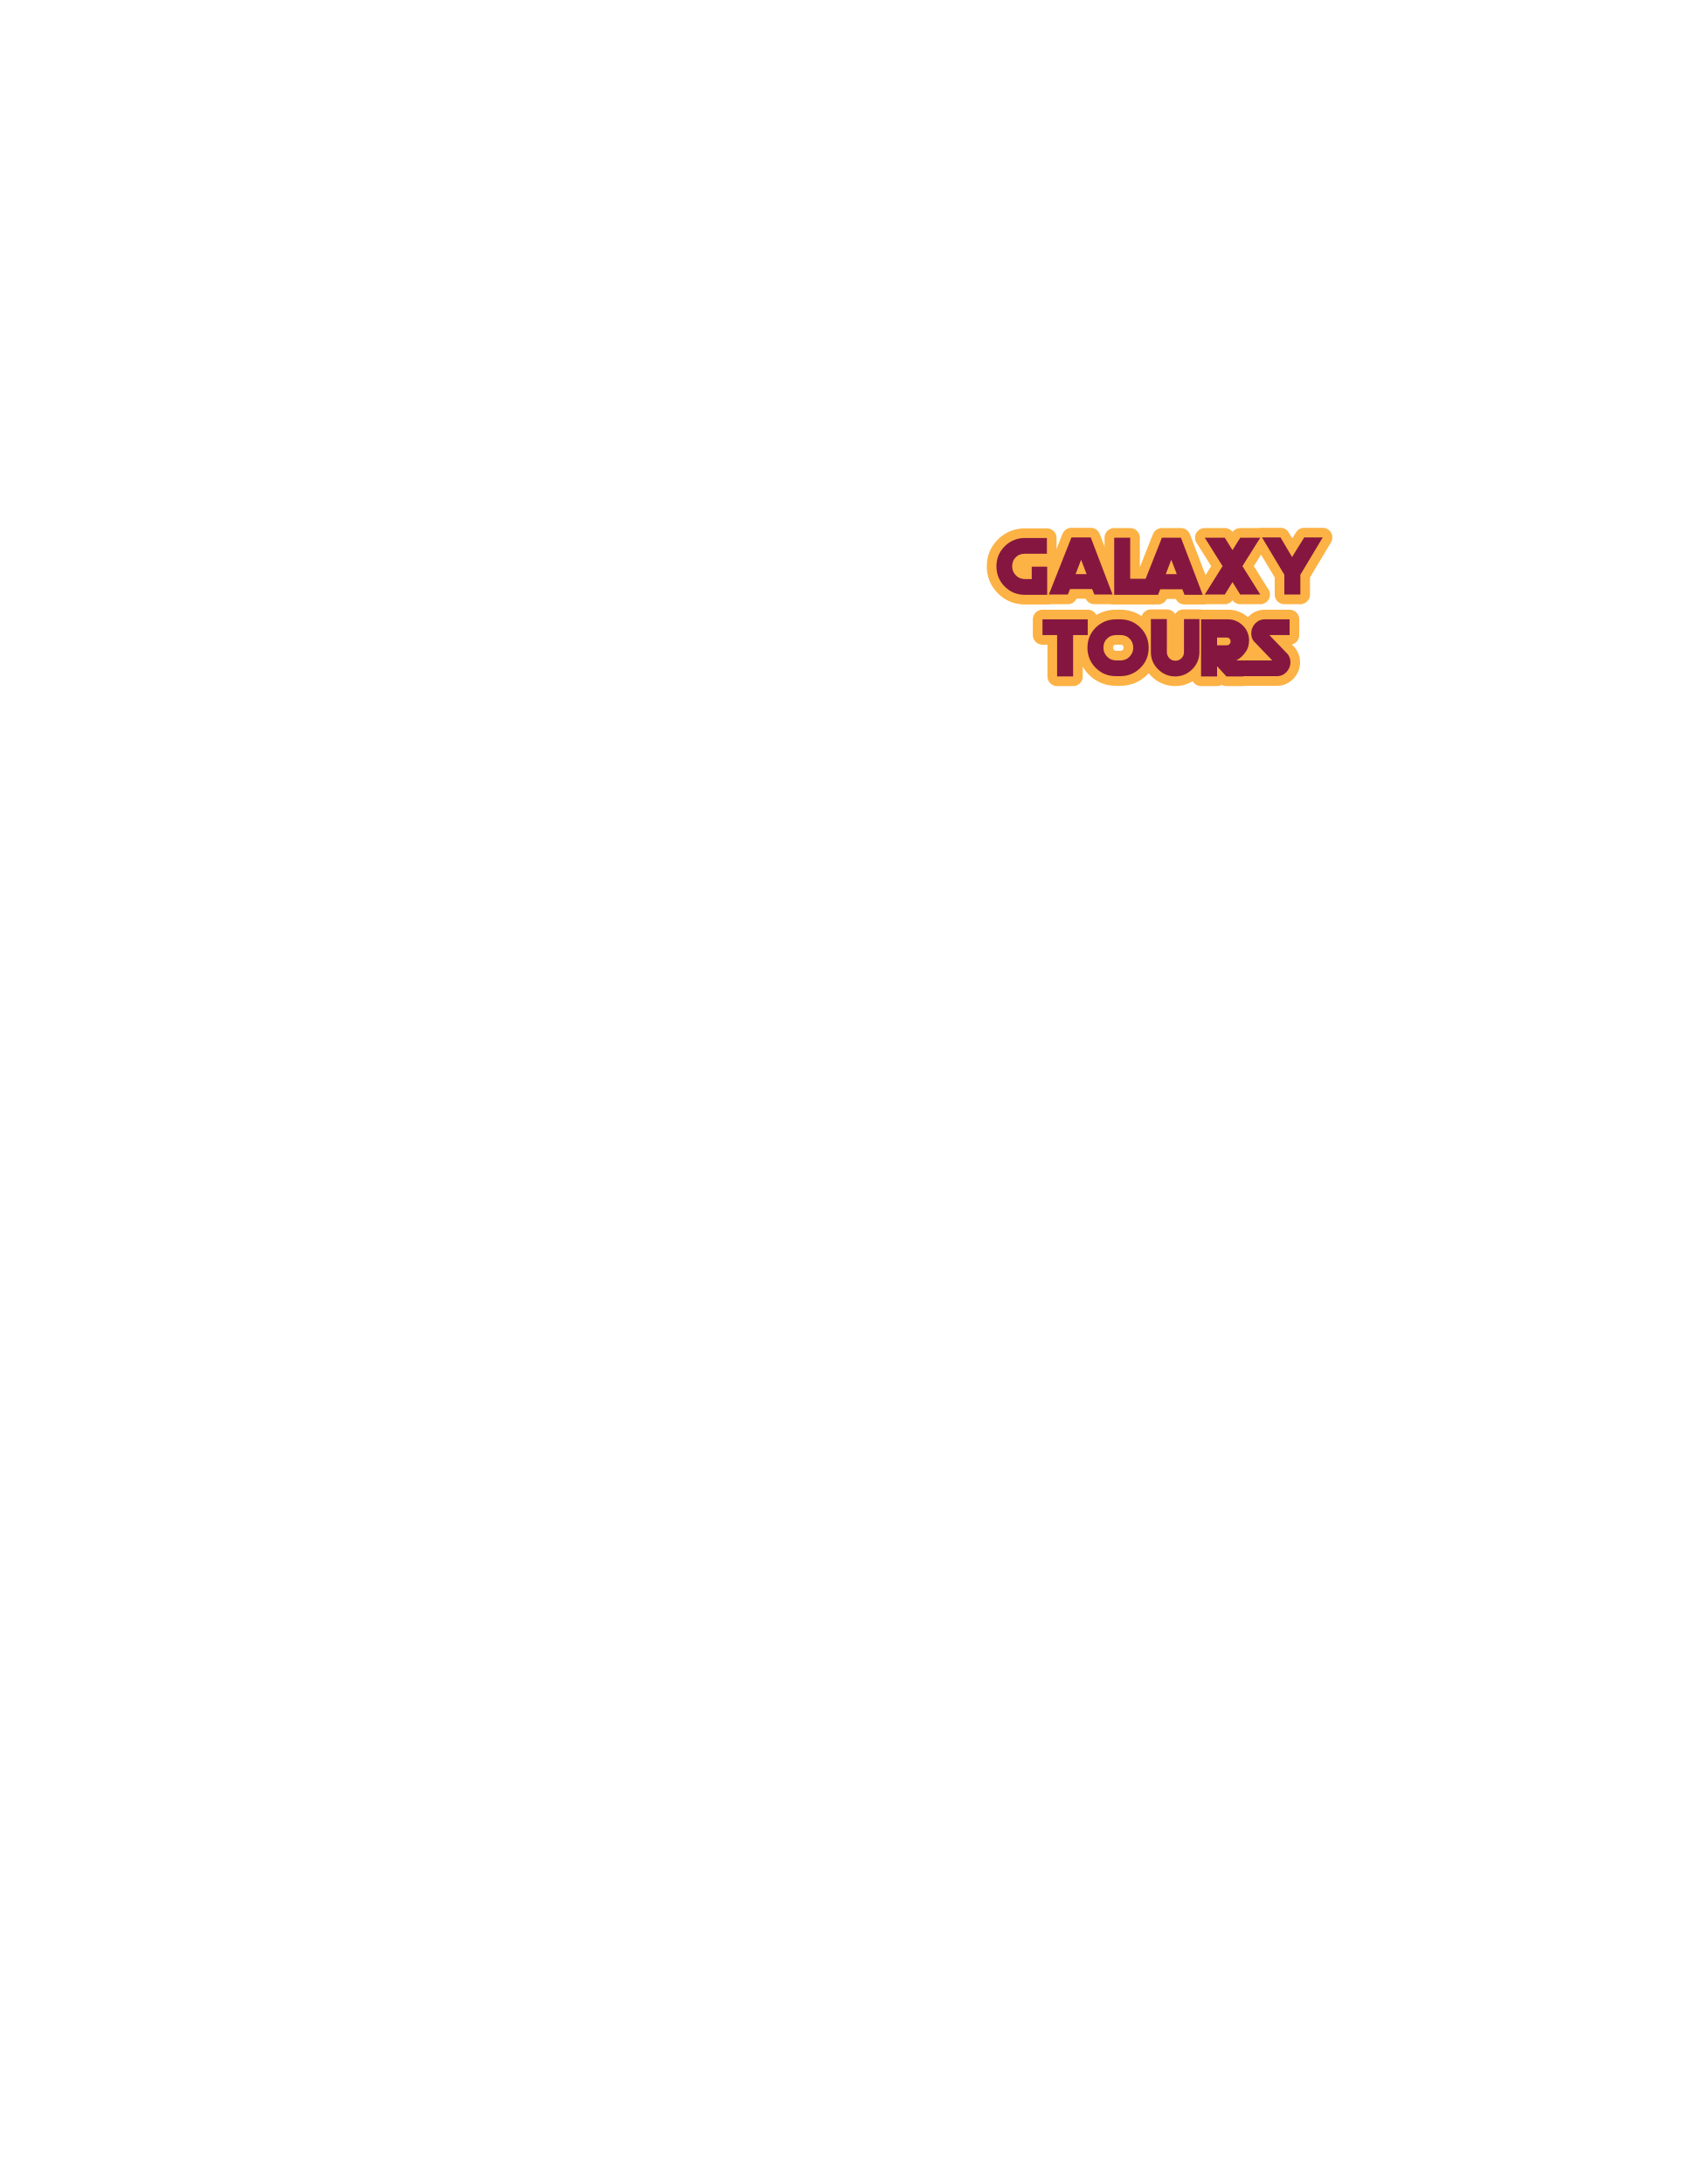
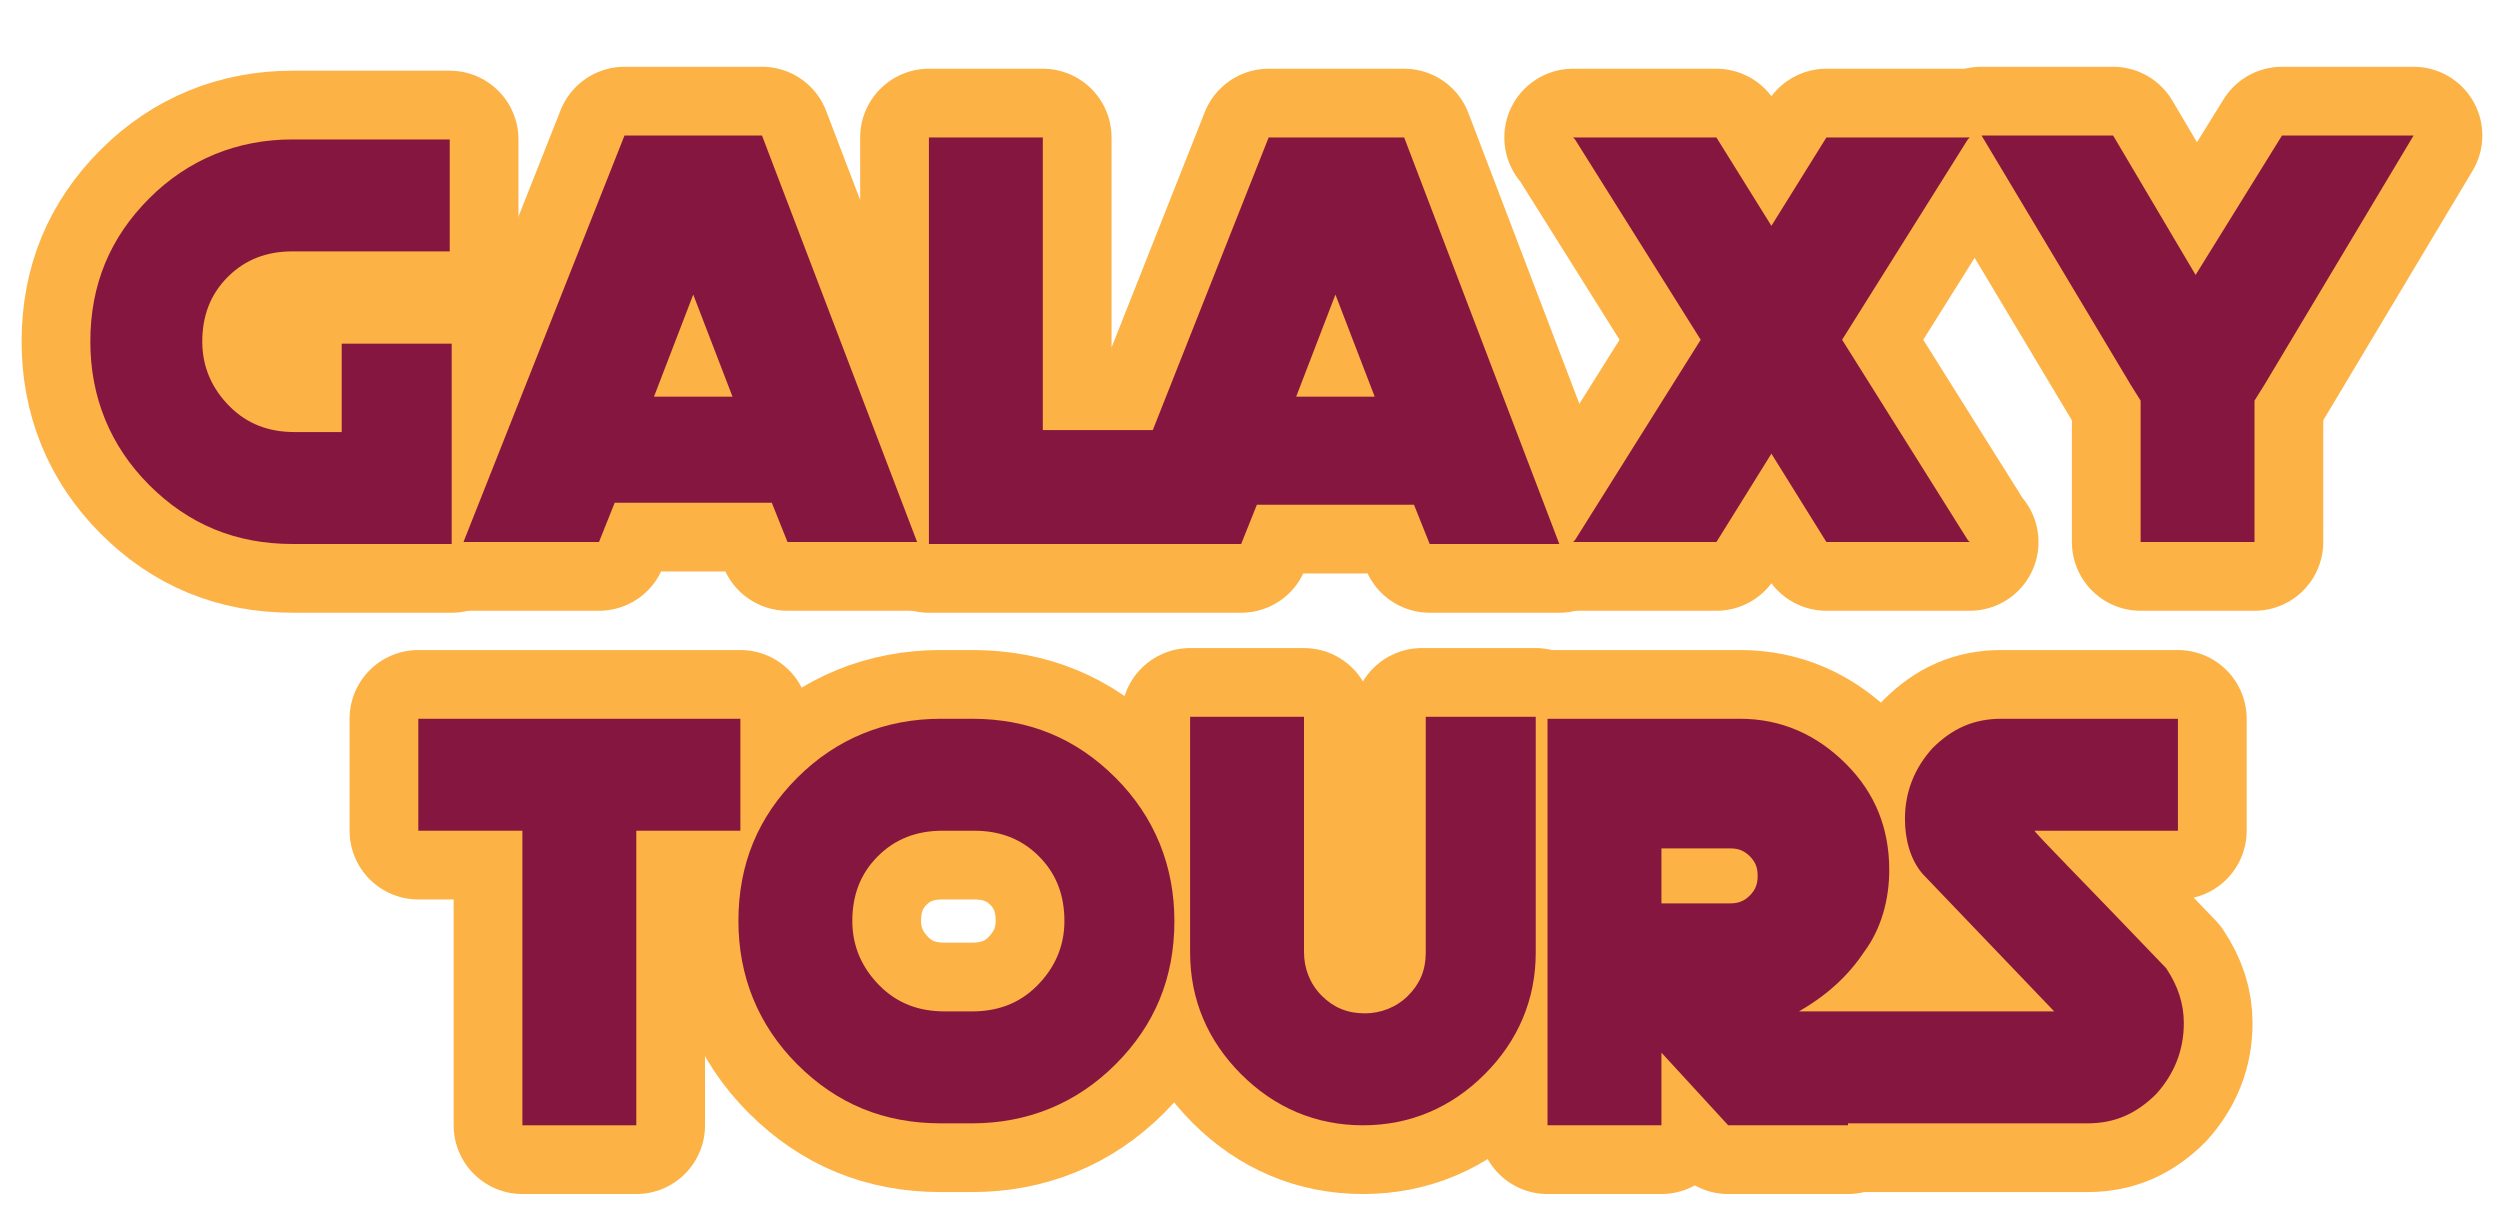
- <svg xmlns="http://www.w3.org/2000/svg" version="1.1" id="Layer_1" x="0px" y="0px" viewBox="0 0 612 792" style="enable-background:new 0 0 612 792;" xml:space="preserve">
+ <svg xmlns="http://www.w3.org/2000/svg" version="1.1" id="Layer_1" x="0px" y="0px" viewBox="0 0 127.3 61.8" style="enable-background:new 0 0 127.3 61.8;" xml:space="preserve">
  <style type="text/css">
	.st0{fill:#851640;stroke:#FCB245;stroke-width:7;stroke-linecap:round;stroke-linejoin:round;stroke-miterlimit:10;}
	.st1{fill:#851640;}
</style>
  <g>
    <g>
-       <path class="st0" d="M373.9,205.5h5.8v10.2h-8.1c-2.9,0-5.3-1-7.3-3c-2-2-3-4.5-3-7.3c0-2.9,1-5.3,3-7.3c2-2,4.5-3,7.3-3h8v5.7h-8    c-1.3,0-2.4,0.4-3.3,1.3c-0.9,0.9-1.3,2-1.3,3.3c0,1.3,0.5,2.4,1.4,3.3c0.9,0.9,2,1.3,3.3,1.3h2.4V205.5z" />
-       <path class="st0" d="M395.5,194.9l7.9,20.7h-6.6l-0.8-2h-8l-0.8,2h-6.9l8.2-20.7H395.5z M394,208.2l-2-5.2l-2,5.2H394z" />
-       <path class="st0" d="M415.4,209.9l5.9-14.9h6.9l7.9,20.7h-6.6l-0.8-2h-8l-0.8,2h-15.9v-20.7h5.8v14.9H415.4z M426.7,208.2l-2-5.2    l-2,5.2H426.7z" />
-       <path class="st0" d="M456.9,195.1l-6.4,10.2l6.4,10.2l0.1,0.1h-7.3l-2.8-4.5l-2.8,4.5h-7.3l0.1-0.1l6.4-10.2l-6.4-10.2l-0.1-0.1    h7.3l2.8,4.5l2.8-4.5h7.3L456.9,195.1z" />
-       <path class="st0" d="M472.9,194.9h6.7l-7.6,12.7l-0.5,0.8v7.2h-5.8v-7.2l-0.5-0.8l-7.6-12.7h6.7l4.2,7.1L472.9,194.9z" />
+       <path class="st0" d="M17.2,17.5H23v10.2h-8.1c-2.9,0-5.3-1-7.3-3s-3-4.5-3-7.3c0-2.9,1-5.3,3-7.3s4.5-3,7.3-3h8v5.7h-8    c-1.3,0-2.4,0.4-3.3,1.3c-0.9,0.9-1.3,2-1.3,3.3s0.5,2.4,1.4,3.3c0.9,0.9,2,1.3,3.3,1.3h2.4v-4.5H17.2z" />
+       <path class="st0" d="M38.8,6.9l7.9,20.7h-6.6l-0.8-2h-8l-0.8,2h-6.9l8.2-20.7H38.8z M37.3,20.2l-2-5.2l-2,5.2H37.3z" />
+       <path class="st0" d="M58.7,21.9L64.6,7h6.9l7.9,20.7h-6.6l-0.8-2h-8l-0.8,2H47.3V7h5.8v14.9H58.7z M70,20.2L68,15l-2,5.2H70z" />
+       <path class="st0" d="M100.2,7.1l-6.4,10.2l6.4,10.2l0.1,0.1H93l-2.8-4.5l-2.8,4.5h-7.3l0.1-0.1l6.4-10.2L80.2,7.1L80.1,7h7.3    l2.8,4.5L93,7h7.3L100.2,7.1z" />
+       <path class="st0" d="M116.2,6.9h6.7l-7.6,12.7l-0.5,0.8v7.2H109v-7.2l-0.5-0.8l-7.6-12.7h6.7l4.2,7.1L116.2,6.9z" />
    </g>
    <g>
-       <path class="st1" d="M373.9,205.5h5.8v10.2h-8.1c-2.9,0-5.3-1-7.3-3c-2-2-3-4.5-3-7.3c0-2.9,1-5.3,3-7.3c2-2,4.5-3,7.3-3h8v5.7h-8    c-1.3,0-2.4,0.4-3.3,1.3c-0.9,0.9-1.3,2-1.3,3.3c0,1.3,0.5,2.4,1.4,3.3c0.9,0.9,2,1.3,3.3,1.3h2.4V205.5z" />
-       <path class="st1" d="M395.5,194.9l7.9,20.7h-6.6l-0.8-2h-8l-0.8,2h-6.9l8.2-20.7H395.5z M394,208.2l-2-5.2l-2,5.2H394z" />
-       <path class="st1" d="M415.4,209.9l5.9-14.9h6.9l7.9,20.7h-6.6l-0.8-2h-8l-0.8,2h-15.9v-20.7h5.8v14.9H415.4z M426.7,208.2l-2-5.2    l-2,5.2H426.7z" />
-       <path class="st1" d="M456.9,195.1l-6.4,10.2l6.4,10.2l0.1,0.1h-7.3l-2.8-4.5l-2.8,4.5h-7.3l0.1-0.1l6.4-10.2l-6.4-10.2l-0.1-0.1    h7.3l2.8,4.5l2.8-4.5h7.3L456.9,195.1z" />
-       <path class="st1" d="M472.9,194.9h6.7l-7.6,12.7l-0.5,0.8v7.2h-5.8v-7.2l-0.5-0.8l-7.6-12.7h6.7l4.2,7.1L472.9,194.9z" />
+       <path class="st1" d="M17.2,17.5H23v10.2h-8.1c-2.9,0-5.3-1-7.3-3s-3-4.5-3-7.3c0-2.9,1-5.3,3-7.3s4.5-3,7.3-3h8v5.7h-8    c-1.3,0-2.4,0.4-3.3,1.3c-0.9,0.9-1.3,2-1.3,3.3s0.5,2.4,1.4,3.3c0.9,0.9,2,1.3,3.3,1.3h2.4v-4.5H17.2z" />
+       <path class="st1" d="M38.8,6.9l7.9,20.7h-6.6l-0.8-2h-8l-0.8,2h-6.9l8.2-20.7H38.8z M37.3,20.2l-2-5.2l-2,5.2H37.3z" />
+       <path class="st1" d="M58.7,21.9L64.6,7h6.9l7.9,20.7h-6.6l-0.8-2h-8l-0.8,2H47.3V7h5.8v14.9H58.7z M70,20.2L68,15l-2,5.2H70z" />
+       <path class="st1" d="M100.2,7.1l-6.4,10.2l6.4,10.2l0.1,0.1H93l-2.8-4.5l-2.8,4.5h-7.3l0.1-0.1l6.4-10.2L80.2,7.1L80.1,7h7.3    l2.8,4.5L93,7h7.3L100.2,7.1z" />
+       <path class="st1" d="M116.2,6.9h6.7l-7.6,12.7l-0.5,0.8v7.2H109v-7.2l-0.5-0.8l-7.6-12.7h6.7l4.2,7.1L116.2,6.9z" />
    </g>
  </g>
  <g>
    <g>
-       <path class="st0" d="M394.4,224.6v5.7h-5.3v15h-5.8v-15H378v-5.7H394.4z" />
-       <path class="st0" d="M406.2,224.6c2.9,0,5.3,1,7.3,3c2,2,3,4.5,3,7.3c0,2.9-1,5.3-3,7.3c-2,2-4.5,3-7.3,3h-1.6c-2.9,0-5.3-1-7.3-3    c-2-2-3-4.5-3-7.3c0-2.9,1-5.3,3-7.3c2-2,4.5-3,7.3-3H406.2z M406.2,239.5c1.3,0,2.4-0.4,3.3-1.3c0.9-0.9,1.4-2,1.4-3.3    c0-1.3-0.4-2.4-1.3-3.3c-0.9-0.9-2-1.3-3.3-1.3h-1.6c-1.3,0-2.4,0.4-3.3,1.3c-0.9,0.9-1.3,2-1.3,3.3c0,1.3,0.5,2.4,1.4,3.3    c0.9,0.9,2,1.3,3.3,1.3H406.2z" />
-       <path class="st0" d="M429.1,224.5h5.8v12c0,2.4-0.9,4.5-2.6,6.2c-1.7,1.7-3.8,2.6-6.2,2.6s-4.5-0.9-6.2-2.6    c-1.7-1.7-2.6-3.8-2.6-6.2v-12h5.8v12c0,0.8,0.3,1.6,0.9,2.2c0.6,0.6,1.3,0.9,2.2,0.9c0.8,0,1.6-0.3,2.2-0.9    c0.6-0.6,0.9-1.3,0.9-2.2V224.5z" />
-       <path class="st0" d="M450.8,245.3h-6.1l-3.4-3.7v3.7h-5.8v-20.7h9.8c2.1,0,3.9,0.8,5.4,2.3c1.5,1.5,2.2,3.3,2.2,5.4    c0,1.5-0.4,3-1.3,4.2c-0.8,1.2-1.9,2.2-3.3,3c0.7,0,1.5,0,2.4,0h10.6l-6.7-7c-0.6-0.7-0.9-1.7-0.9-2.8c0-1.4,0.5-2.6,1.4-3.6    c1-1,2.1-1.5,3.5-1.5h9v5.7h-7.3c0,0.1,2.3,2.4,6.7,7c0.6,0.9,0.9,1.8,0.9,2.8c0,1.4-0.5,2.6-1.4,3.6c-1,1-2.1,1.5-3.5,1.5H450.8z     M444.8,234c0.4,0,0.7-0.1,1-0.4c0.3-0.3,0.4-0.6,0.4-1s-0.1-0.7-0.4-1c-0.3-0.3-0.6-0.4-1-0.4h-3.5v2.8H444.8z" />
+       <path class="st0" d="M37.7,36.6v5.7h-5.3v15h-5.8v-15h-5.3v-5.7H37.7z" />
+       <path class="st0" d="M49.5,36.6c2.9,0,5.3,1,7.3,3s3,4.5,3,7.3c0,2.9-1,5.3-3,7.3s-4.5,3-7.3,3h-1.6c-2.9,0-5.3-1-7.3-3    s-3-4.5-3-7.3c0-2.9,1-5.3,3-7.3s4.5-3,7.3-3H49.5z M49.5,51.5c1.3,0,2.4-0.4,3.3-1.3c0.9-0.9,1.4-2,1.4-3.3s-0.4-2.4-1.3-3.3    c-0.9-0.9-2-1.3-3.3-1.3H48c-1.3,0-2.4,0.4-3.3,1.3c-0.9,0.9-1.3,2-1.3,3.3s0.5,2.4,1.4,3.3c0.9,0.9,2,1.3,3.3,1.3H49.5z" />
+       <path class="st0" d="M72.4,36.5h5.8v12c0,2.4-0.9,4.5-2.6,6.2s-3.8,2.6-6.2,2.6s-4.5-0.9-6.2-2.6c-1.7-1.7-2.6-3.8-2.6-6.2v-12    h5.8v12c0,0.8,0.3,1.6,0.9,2.2c0.6,0.6,1.3,0.9,2.2,0.9c0.8,0,1.6-0.3,2.2-0.9c0.6-0.6,0.9-1.3,0.9-2.2v-12H72.4z" />
+       <path class="st0" d="M94.1,57.3H88l-3.4-3.7v3.7h-5.8V36.6h9.8c2.1,0,3.9,0.8,5.4,2.3s2.2,3.3,2.2,5.4c0,1.5-0.4,3-1.3,4.2    c-0.8,1.2-1.9,2.2-3.3,3c0.7,0,1.5,0,2.4,0h10.6l-6.7-7c-0.6-0.7-0.9-1.7-0.9-2.8c0-1.4,0.5-2.6,1.4-3.6c1-1,2.1-1.5,3.5-1.5h9    v5.7h-7.3c0,0.1,2.3,2.4,6.7,7c0.6,0.9,0.9,1.8,0.9,2.8c0,1.4-0.5,2.6-1.4,3.6c-1,1-2.1,1.5-3.5,1.5H94.1V57.3z M88.1,46    c0.4,0,0.7-0.1,1-0.4c0.3-0.3,0.4-0.6,0.4-1s-0.1-0.7-0.4-1s-0.6-0.4-1-0.4h-3.5V46L88.1,46L88.1,46z" />
    </g>
    <g>
-       <path class="st1" d="M394.4,224.6v5.7h-5.3v15h-5.8v-15H378v-5.7H394.4z" />
-       <path class="st1" d="M406.2,224.6c2.9,0,5.3,1,7.3,3c2,2,3,4.5,3,7.3c0,2.9-1,5.3-3,7.3c-2,2-4.5,3-7.3,3h-1.6c-2.9,0-5.3-1-7.3-3    c-2-2-3-4.5-3-7.3c0-2.9,1-5.3,3-7.3c2-2,4.5-3,7.3-3H406.2z M406.2,239.5c1.3,0,2.4-0.4,3.3-1.3c0.9-0.9,1.4-2,1.4-3.3    c0-1.3-0.4-2.4-1.3-3.3c-0.9-0.9-2-1.3-3.3-1.3h-1.6c-1.3,0-2.4,0.4-3.3,1.3c-0.9,0.9-1.3,2-1.3,3.3c0,1.3,0.5,2.4,1.4,3.3    c0.9,0.9,2,1.3,3.3,1.3H406.2z" />
-       <path class="st1" d="M429.1,224.5h5.8v12c0,2.4-0.9,4.5-2.6,6.2c-1.7,1.7-3.8,2.6-6.2,2.6s-4.5-0.9-6.2-2.6    c-1.7-1.7-2.6-3.8-2.6-6.2v-12h5.8v12c0,0.8,0.3,1.6,0.9,2.2c0.6,0.6,1.3,0.9,2.2,0.9c0.8,0,1.6-0.3,2.2-0.9    c0.6-0.6,0.9-1.3,0.9-2.2V224.5z" />
-       <path class="st1" d="M450.8,245.3h-6.1l-3.4-3.7v3.7h-5.8v-20.7h9.8c2.1,0,3.9,0.8,5.4,2.3c1.5,1.5,2.2,3.3,2.2,5.4    c0,1.5-0.4,3-1.3,4.2c-0.8,1.2-1.9,2.2-3.3,3c0.7,0,1.5,0,2.4,0h10.6l-6.7-7c-0.6-0.7-0.9-1.7-0.9-2.8c0-1.4,0.5-2.6,1.4-3.6    c1-1,2.1-1.5,3.5-1.5h9v5.7h-7.3c0,0.1,2.3,2.4,6.7,7c0.6,0.9,0.9,1.8,0.9,2.8c0,1.4-0.5,2.6-1.4,3.6c-1,1-2.1,1.5-3.5,1.5H450.8z     M444.8,234c0.4,0,0.7-0.1,1-0.4c0.3-0.3,0.4-0.6,0.4-1s-0.1-0.7-0.4-1c-0.3-0.3-0.6-0.4-1-0.4h-3.5v2.8H444.8z" />
+       <path class="st1" d="M37.7,36.6v5.7h-5.3v15h-5.8v-15h-5.3v-5.7H37.7z" />
+       <path class="st1" d="M49.5,36.6c2.9,0,5.3,1,7.3,3s3,4.5,3,7.3c0,2.9-1,5.3-3,7.3s-4.5,3-7.3,3h-1.6c-2.9,0-5.3-1-7.3-3    s-3-4.5-3-7.3c0-2.9,1-5.3,3-7.3s4.5-3,7.3-3H49.5z M49.5,51.5c1.3,0,2.4-0.4,3.3-1.3c0.9-0.9,1.4-2,1.4-3.3s-0.4-2.4-1.3-3.3    c-0.9-0.9-2-1.3-3.3-1.3H48c-1.3,0-2.4,0.4-3.3,1.3c-0.9,0.9-1.3,2-1.3,3.3s0.5,2.4,1.4,3.3c0.9,0.9,2,1.3,3.3,1.3H49.5z" />
+       <path class="st1" d="M72.4,36.5h5.8v12c0,2.4-0.9,4.5-2.6,6.2s-3.8,2.6-6.2,2.6s-4.5-0.9-6.2-2.6c-1.7-1.7-2.6-3.8-2.6-6.2v-12    h5.8v12c0,0.8,0.3,1.6,0.9,2.2c0.6,0.6,1.3,0.9,2.2,0.9c0.8,0,1.6-0.3,2.2-0.9c0.6-0.6,0.9-1.3,0.9-2.2v-12H72.4z" />
+       <path class="st1" d="M94.1,57.3H88l-3.4-3.7v3.7h-5.8V36.6h9.8c2.1,0,3.9,0.8,5.4,2.3s2.2,3.3,2.2,5.4c0,1.5-0.4,3-1.3,4.2    c-0.8,1.2-1.9,2.2-3.3,3c0.7,0,1.5,0,2.4,0h10.6l-6.7-7c-0.6-0.7-0.9-1.7-0.9-2.8c0-1.4,0.5-2.6,1.4-3.6c1-1,2.1-1.5,3.5-1.5h9    v5.7h-7.3c0,0.1,2.3,2.4,6.7,7c0.6,0.9,0.9,1.8,0.9,2.8c0,1.4-0.5,2.6-1.4,3.6c-1,1-2.1,1.5-3.5,1.5H94.1V57.3z M88.1,46    c0.4,0,0.7-0.1,1-0.4c0.3-0.3,0.4-0.6,0.4-1s-0.1-0.7-0.4-1s-0.6-0.4-1-0.4h-3.5V46L88.1,46L88.1,46z" />
    </g>
  </g>
</svg>
